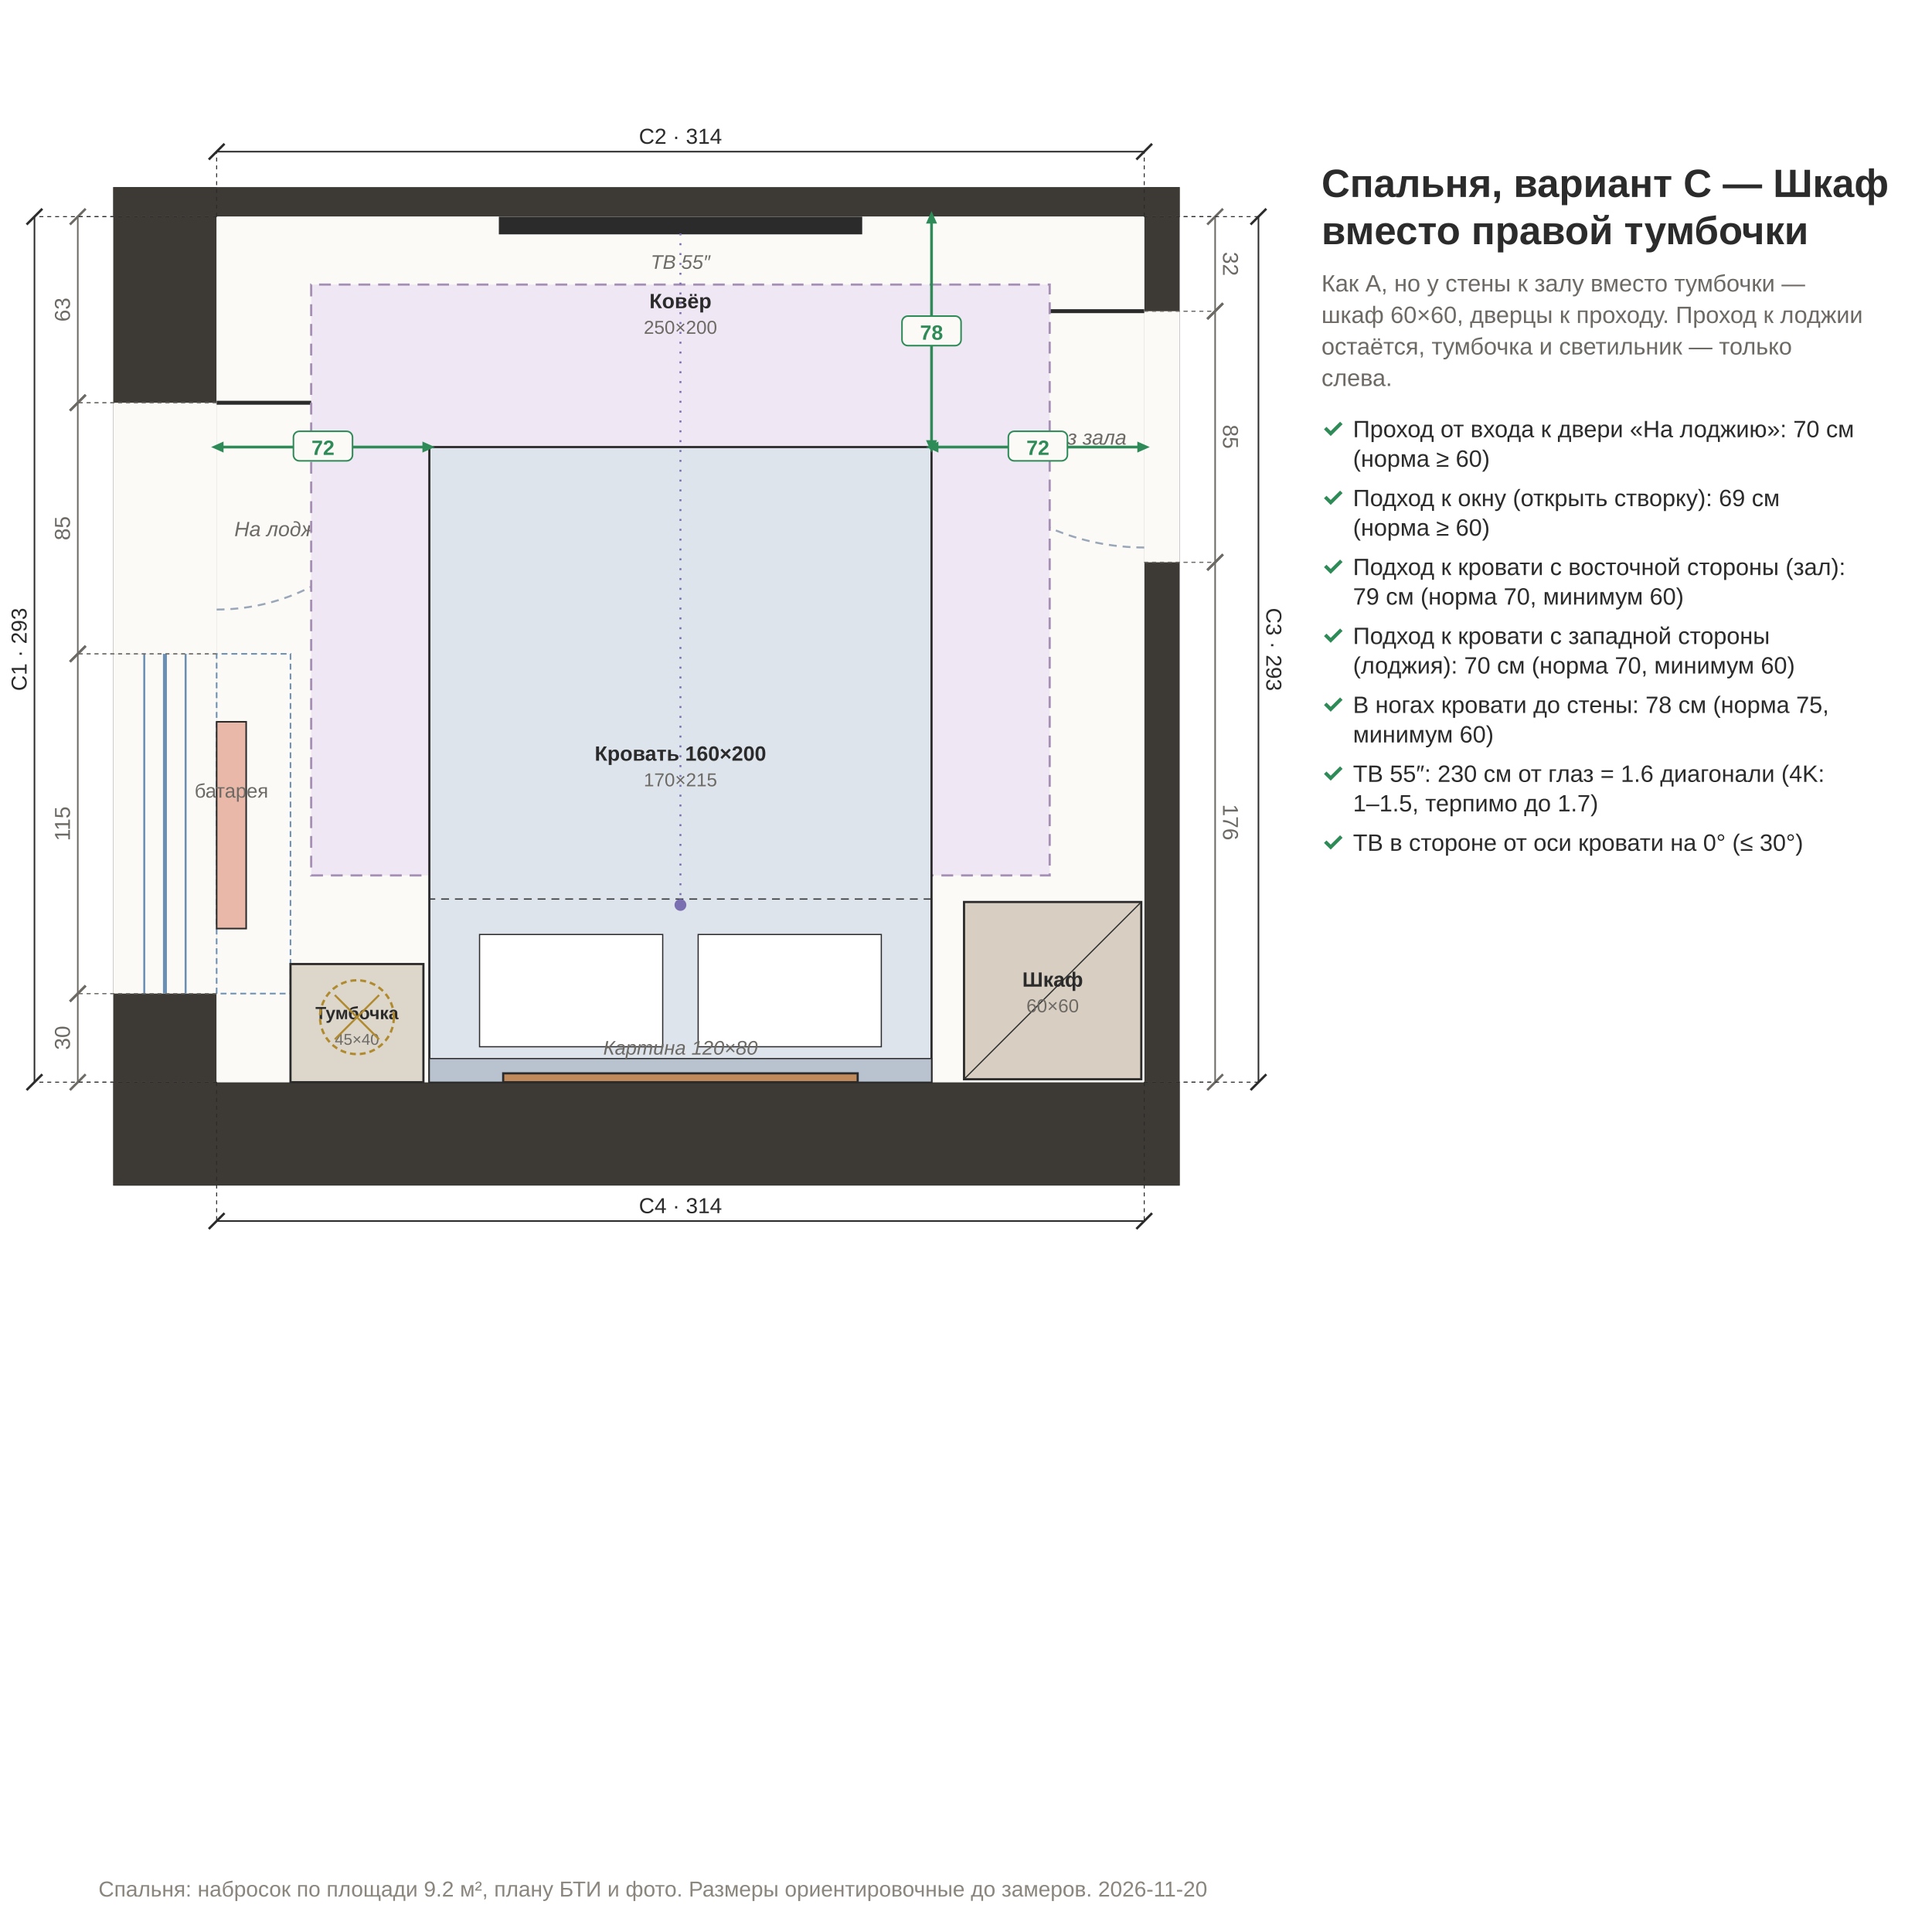
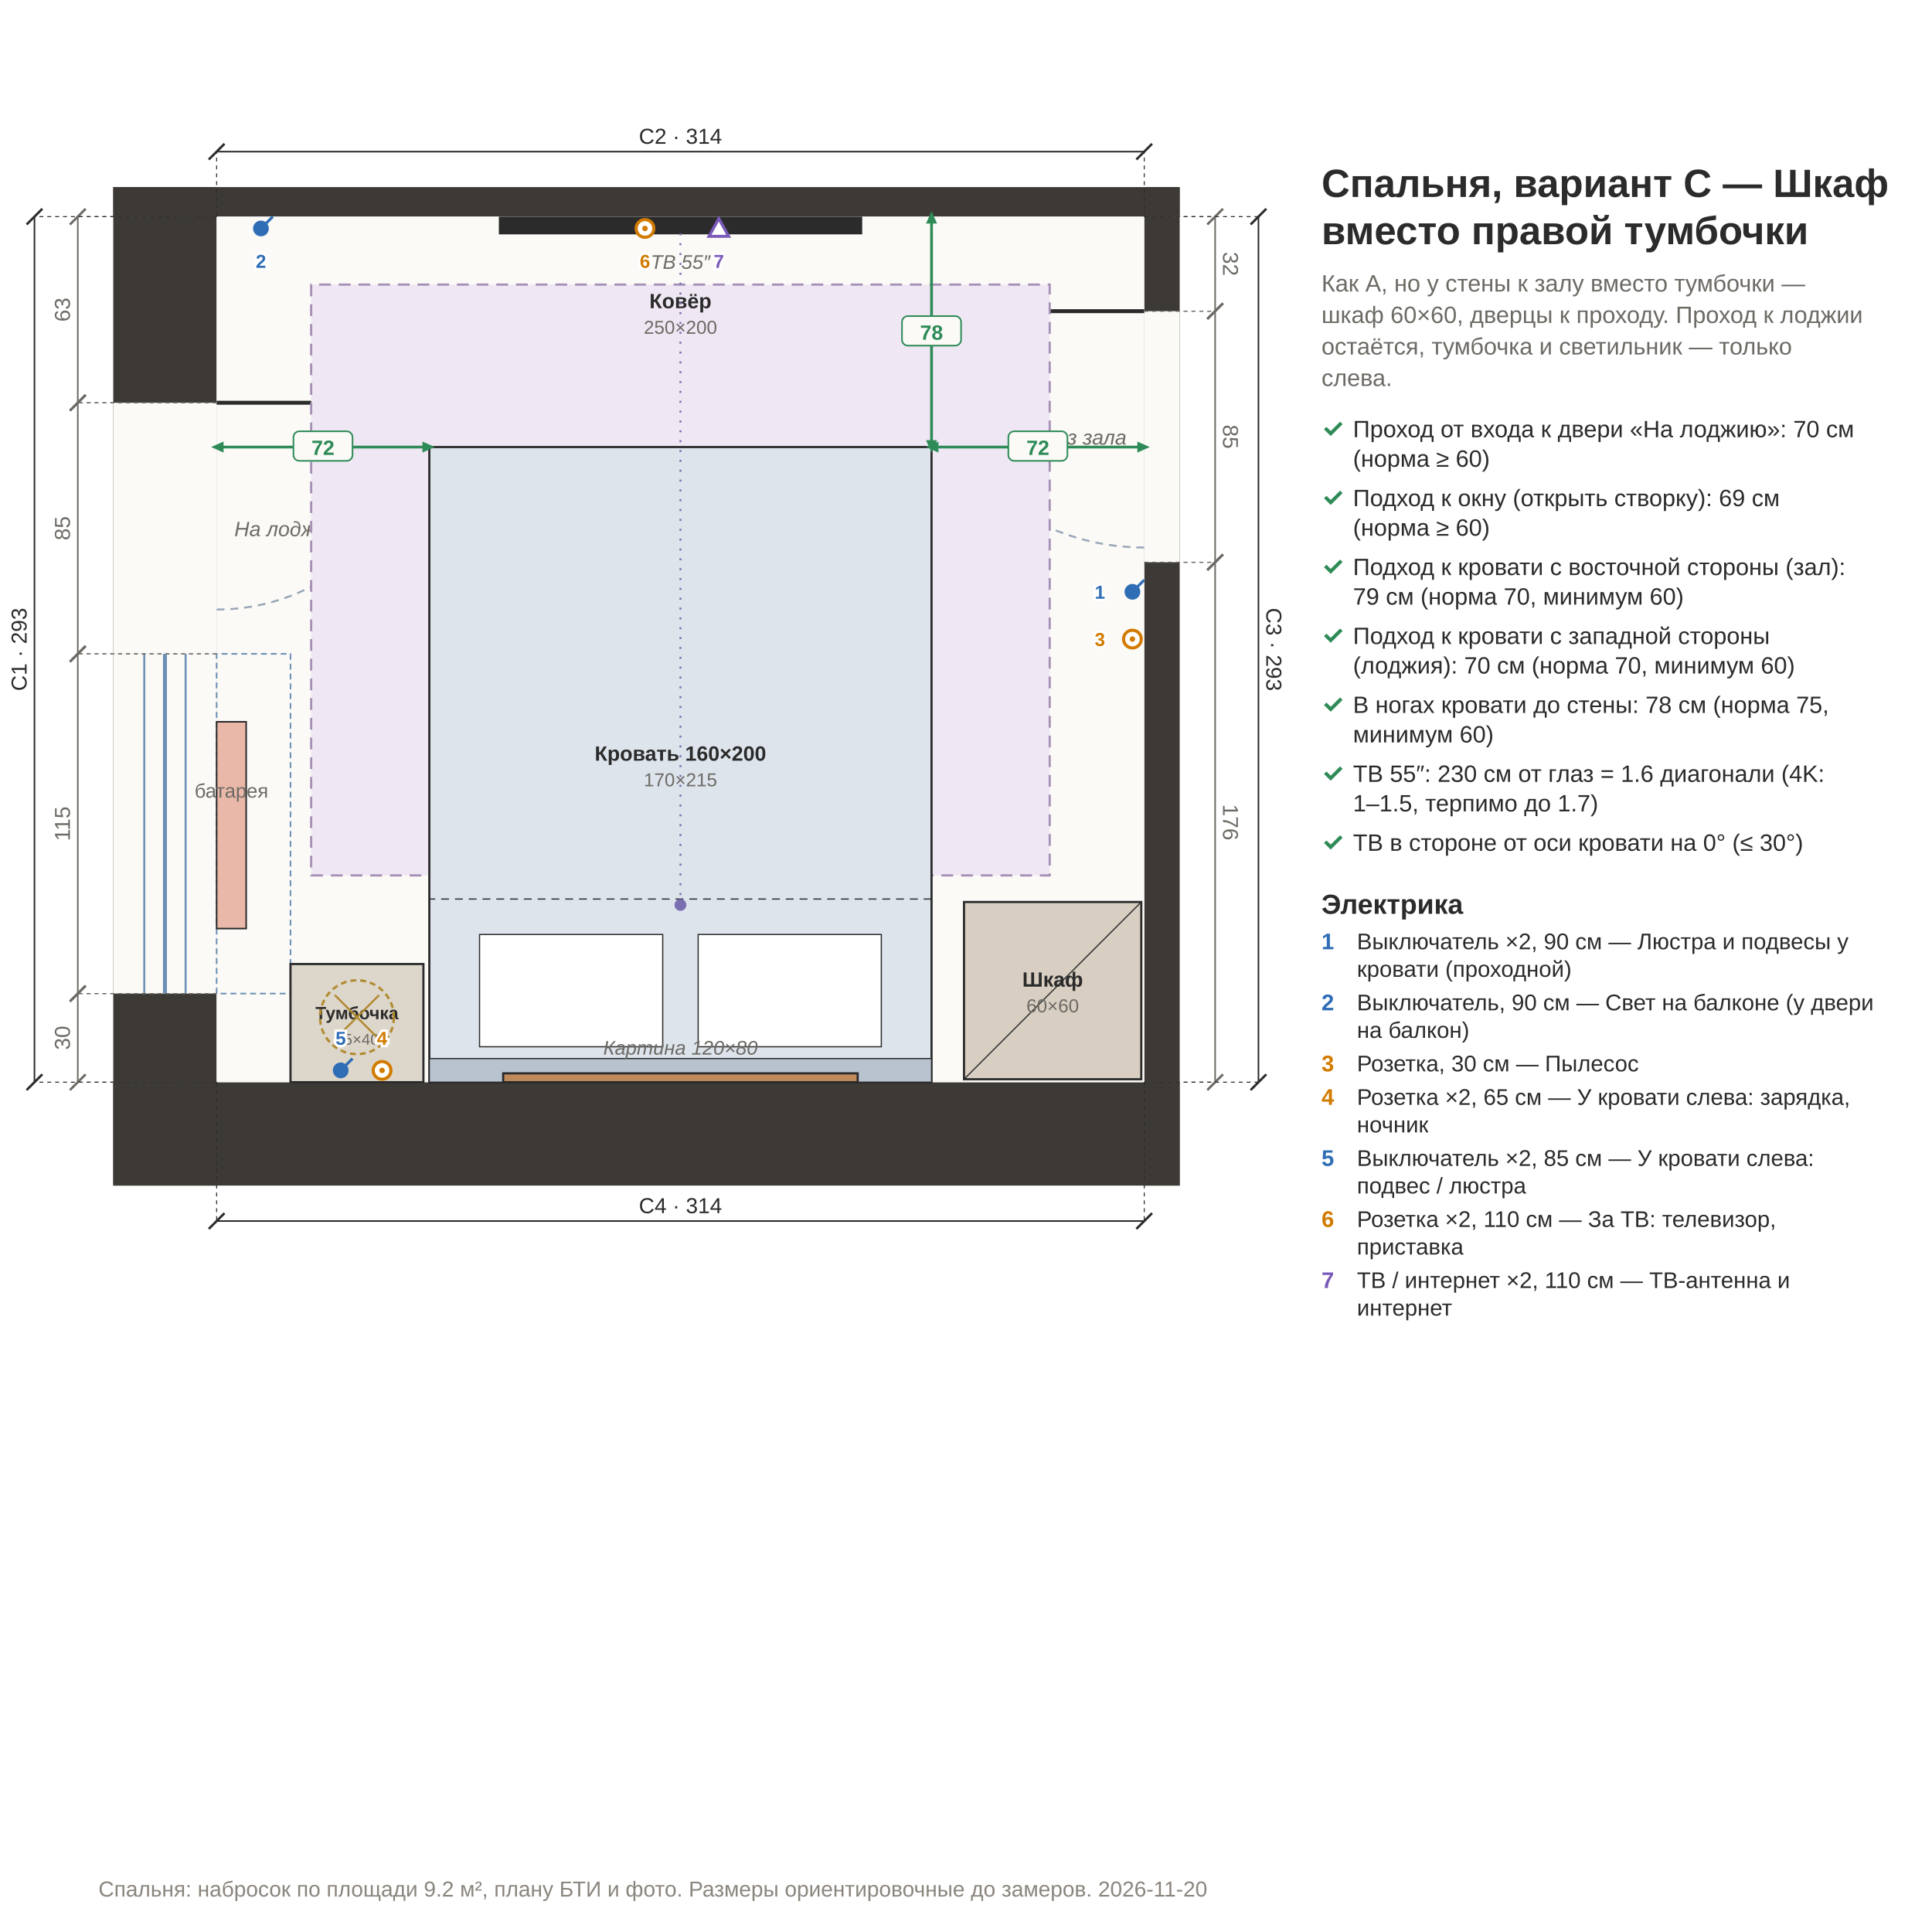
<svg xmlns="http://www.w3.org/2000/svg" width="981" height="981" viewBox="0 0 981 981" font-family="-apple-system, 'Helvetica Neue', Arial, sans-serif">
  <defs>
    <marker id="a-2e8b57" viewBox="0 0 10 10" refX="5" refY="5" markerWidth="5" markerHeight="5" orient="auto-start-reverse">
      <path d="M0,1 L9,5 L0,9 z" fill="#2e8b57" />
    </marker>
    <marker id="a-d48a00" viewBox="0 0 10 10" refX="5" refY="5" markerWidth="5" markerHeight="5" orient="auto-start-reverse">
      <path d="M0,1 L9,5 L0,9 z" fill="#d48a00" />
    </marker>
    <marker id="a-d23c2a" viewBox="0 0 10 10" refX="5" refY="5" markerWidth="5" markerHeight="5" orient="auto-start-reverse">
      <path d="M0,1 L9,5 L0,9 z" fill="#d23c2a" />
    </marker>
  </defs>
  <rect width="981" height="981" fill="#ffffff" />
  <polygon points="110.0,602.0 110.0,95.0 57.5,95.0 57.5,602.0" fill="#3d3a36" />
  <polygon points="57.5,110.0 599.0,110.0 599.0,95.0 57.5,95.0" fill="#3d3a36" />
  <polygon points="581.0,95.0 581.0,602.0 599.0,602.0 599.0,95.0" fill="#3d3a36" />
  <polygon points="599.0,549.5 57.5,549.5 57.5,602.0 599.0,602.0" fill="#3d3a36" />
  <polygon points="110.0,549.5 110.0,110.0 581.0,110.0 581.0,549.5" fill="#fbfaf7" />
  <polygon points="581.0,158.0 581.0,285.5 599.0,285.5 599.0,158.0" fill="#fbfaf7" />
  <path d="M581,278 A120,120 0 0 1 461,158" fill="none" stroke="#9aa7b8" stroke-width="1" stroke-dasharray="4 3" />
  <line x1="581" y1="158" x2="461" y2="158" stroke="#2b2b2b" stroke-width="2" />
  <text x="572" y="225.75" font-size="10.5" font-style="italic" fill="#6d6a65" text-anchor="end">Вход из зала</text>
  <polygon points="110.0,504.5 110.0,332.0 57.5,332.0 57.5,504.5" fill="#fbfaf7" />
  <line x1="94.25" y1="504.5" x2="94.25" y2="332" stroke="#6b8fb3" stroke-width="1" />
  <line x1="83.75" y1="504.5" x2="83.75" y2="332" stroke="#6b8fb3" stroke-width="2" />
  <line x1="73.25" y1="504.5" x2="73.25" y2="332" stroke="#6b8fb3" stroke-width="1" />
  <polygon points="110.0,504.5 110.0,332.0 147.5,332.0 147.5,504.5" fill="none" stroke="#6b8fb3" stroke-width="0.8" stroke-dasharray="3 2" />
  <polygon points="110.0,332.0 110.0,204.5 57.5,204.5 57.5,332.0" fill="#fbfaf7" />
  <path d="M110,309.5 A105,105 0 0 0 215,204.5" fill="none" stroke="#9aa7b8" stroke-width="1" stroke-dasharray="4 3" />
  <line x1="110" y1="204.5" x2="215" y2="204.5" stroke="#2b2b2b" stroke-width="2" />
  <text x="119" y="272.25" font-size="10.5" font-style="italic" fill="#6d6a65" text-anchor="start">На лоджию</text>
  <polygon points="110.0,471.5 110.0,366.5 125.0,366.5 125.0,471.5" fill="#e9b8a8" stroke="#2b2b2b" stroke-width="0.8" />
  <text x="117.5" y="405" font-size="10" fill="#6d6a65" text-anchor="middle">батарея</text>
  <circle cx="345.5" cy="330.5" r="6" fill="none" stroke="#8a857d" />
  <line x1="339.5" y1="324.5" x2="351.5" y2="336.5" stroke="#8a857d" />
  <line x1="339.5" y1="336.5" x2="351.5" y2="324.5" stroke="#8a857d" />
  <g>
    <line x1="110" y1="549.5" x2="39.5" y2="549.5" stroke="#6d6a65" stroke-width="0.5" stroke-dasharray="2 2" />
    <line x1="110" y1="504.5" x2="39.5" y2="504.5" stroke="#6d6a65" stroke-width="0.5" stroke-dasharray="2 2" />
    <line x1="39.5" y1="549.5" x2="39.5" y2="504.5" stroke="#6d6a65" stroke-width="0.8" />
    <line x1="35.5" y1="553.5" x2="43.5" y2="545.5" stroke="#6d6a65" stroke-width="1.2" />
    <line x1="35.5" y1="508.5" x2="43.5" y2="500.5" stroke="#6d6a65" stroke-width="1.2" />
    <text x="39.5" y="527" dy="-4" font-size="11" fill="#6d6a65" text-anchor="middle" transform="rotate(-90 39.5 527)">30</text>
  </g>
  <g>
    <line x1="110" y1="504.5" x2="39.5" y2="504.5" stroke="#6d6a65" stroke-width="0.5" stroke-dasharray="2 2" />
    <line x1="110" y1="332" x2="39.5" y2="332" stroke="#6d6a65" stroke-width="0.5" stroke-dasharray="2 2" />
    <line x1="39.5" y1="504.5" x2="39.5" y2="332" stroke="#6d6a65" stroke-width="0.8" />
    <line x1="35.5" y1="508.5" x2="43.5" y2="500.5" stroke="#6d6a65" stroke-width="1.2" />
    <line x1="35.5" y1="336" x2="43.5" y2="328" stroke="#6d6a65" stroke-width="1.2" />
    <text x="39.5" y="418.25" dy="-4" font-size="11" fill="#6d6a65" text-anchor="middle" transform="rotate(-90 39.5 418.25)">115</text>
  </g>
  <g>
    <line x1="110" y1="332" x2="39.5" y2="332" stroke="#6d6a65" stroke-width="0.5" stroke-dasharray="2 2" />
    <line x1="110" y1="204.5" x2="39.5" y2="204.5" stroke="#6d6a65" stroke-width="0.5" stroke-dasharray="2 2" />
    <line x1="39.5" y1="332" x2="39.5" y2="204.5" stroke="#6d6a65" stroke-width="0.8" />
    <line x1="35.5" y1="336" x2="43.5" y2="328" stroke="#6d6a65" stroke-width="1.2" />
    <line x1="35.5" y1="208.5" x2="43.5" y2="200.5" stroke="#6d6a65" stroke-width="1.2" />
    <text x="39.5" y="268.25" dy="-4" font-size="11" fill="#6d6a65" text-anchor="middle" transform="rotate(-90 39.5 268.25)">85</text>
  </g>
  <g>
    <line x1="110" y1="204.5" x2="39.5" y2="204.5" stroke="#6d6a65" stroke-width="0.5" stroke-dasharray="2 2" />
    <line x1="110" y1="110" x2="39.5" y2="110" stroke="#6d6a65" stroke-width="0.5" stroke-dasharray="2 2" />
    <line x1="39.5" y1="204.5" x2="39.5" y2="110" stroke="#6d6a65" stroke-width="0.8" />
    <line x1="35.5" y1="208.5" x2="43.5" y2="200.5" stroke="#6d6a65" stroke-width="1.2" />
    <line x1="35.5" y1="114" x2="43.5" y2="106" stroke="#6d6a65" stroke-width="1.2" />
    <text x="39.5" y="157.25" dy="-4" font-size="11" fill="#6d6a65" text-anchor="middle" transform="rotate(-90 39.5 157.25)">63</text>
  </g>
  <g>
    <line x1="110" y1="549.5" x2="17.5" y2="549.5" stroke="#2b2b2b" stroke-width="0.5" stroke-dasharray="2 2" />
    <line x1="110" y1="110" x2="17.5" y2="110" stroke="#2b2b2b" stroke-width="0.5" stroke-dasharray="2 2" />
    <line x1="17.5" y1="549.5" x2="17.5" y2="110" stroke="#2b2b2b" stroke-width="0.8" />
    <line x1="13.5" y1="553.5" x2="21.5" y2="545.5" stroke="#2b2b2b" stroke-width="1.2" />
    <line x1="13.5" y1="114" x2="21.5" y2="106" stroke="#2b2b2b" stroke-width="1.2" />
    <text x="17.5" y="329.75" dy="-4" font-size="11" fill="#2b2b2b" text-anchor="middle" transform="rotate(-90 17.5 329.75)">С1  ·  293</text>
  </g>
  <g>
    <line x1="110" y1="110" x2="110" y2="77" stroke="#2b2b2b" stroke-width="0.5" stroke-dasharray="2 2" />
    <line x1="581" y1="110" x2="581" y2="77" stroke="#2b2b2b" stroke-width="0.5" stroke-dasharray="2 2" />
    <line x1="110" y1="77" x2="581" y2="77" stroke="#2b2b2b" stroke-width="0.8" />
    <line x1="106" y1="81" x2="114" y2="73" stroke="#2b2b2b" stroke-width="1.2" />
    <line x1="577" y1="81" x2="585" y2="73" stroke="#2b2b2b" stroke-width="1.2" />
    <text x="345.5" y="77" dy="-4" font-size="11" fill="#2b2b2b" text-anchor="middle" transform="rotate(0 345.5 77)">С2  ·  314</text>
  </g>
  <g>
    <line x1="581" y1="110" x2="617" y2="110" stroke="#6d6a65" stroke-width="0.5" stroke-dasharray="2 2" />
    <line x1="581" y1="158" x2="617" y2="158" stroke="#6d6a65" stroke-width="0.5" stroke-dasharray="2 2" />
    <line x1="617" y1="110" x2="617" y2="158" stroke="#6d6a65" stroke-width="0.8" />
    <line x1="613" y1="114" x2="621" y2="106" stroke="#6d6a65" stroke-width="1.2" />
    <line x1="613" y1="162" x2="621" y2="154" stroke="#6d6a65" stroke-width="1.2" />
    <text x="617" y="134" dy="-4" font-size="11" fill="#6d6a65" text-anchor="middle" transform="rotate(90 617 134)">32</text>
  </g>
  <g>
    <line x1="581" y1="158" x2="617" y2="158" stroke="#6d6a65" stroke-width="0.5" stroke-dasharray="2 2" />
    <line x1="581" y1="285.5" x2="617" y2="285.5" stroke="#6d6a65" stroke-width="0.5" stroke-dasharray="2 2" />
    <line x1="617" y1="158" x2="617" y2="285.5" stroke="#6d6a65" stroke-width="0.8" />
    <line x1="613" y1="162" x2="621" y2="154" stroke="#6d6a65" stroke-width="1.2" />
    <line x1="613" y1="289.5" x2="621" y2="281.5" stroke="#6d6a65" stroke-width="1.2" />
    <text x="617" y="221.75" dy="-4" font-size="11" fill="#6d6a65" text-anchor="middle" transform="rotate(90 617 221.75)">85</text>
  </g>
  <g>
    <line x1="581" y1="285.5" x2="617" y2="285.5" stroke="#6d6a65" stroke-width="0.5" stroke-dasharray="2 2" />
    <line x1="581" y1="549.5" x2="617" y2="549.5" stroke="#6d6a65" stroke-width="0.5" stroke-dasharray="2 2" />
    <line x1="617" y1="285.5" x2="617" y2="549.5" stroke="#6d6a65" stroke-width="0.8" />
    <line x1="613" y1="289.5" x2="621" y2="281.5" stroke="#6d6a65" stroke-width="1.2" />
    <line x1="613" y1="553.5" x2="621" y2="545.5" stroke="#6d6a65" stroke-width="1.2" />
    <text x="617" y="417.5" dy="-4" font-size="11" fill="#6d6a65" text-anchor="middle" transform="rotate(90 617 417.5)">176</text>
  </g>
  <g>
    <line x1="581" y1="110" x2="639" y2="110" stroke="#2b2b2b" stroke-width="0.5" stroke-dasharray="2 2" />
    <line x1="581" y1="549.5" x2="639" y2="549.5" stroke="#2b2b2b" stroke-width="0.5" stroke-dasharray="2 2" />
    <line x1="639" y1="110" x2="639" y2="549.5" stroke="#2b2b2b" stroke-width="0.8" />
    <line x1="635" y1="114" x2="643" y2="106" stroke="#2b2b2b" stroke-width="1.2" />
    <line x1="635" y1="553.5" x2="643" y2="545.5" stroke="#2b2b2b" stroke-width="1.2" />
    <text x="639" y="329.75" dy="-4" font-size="11" fill="#2b2b2b" text-anchor="middle" transform="rotate(90 639 329.75)">С3  ·  293</text>
  </g>
  <g>
    <line x1="581" y1="549.5" x2="581" y2="620" stroke="#2b2b2b" stroke-width="0.5" stroke-dasharray="2 2" />
    <line x1="110" y1="549.5" x2="110" y2="620" stroke="#2b2b2b" stroke-width="0.5" stroke-dasharray="2 2" />
    <line x1="581" y1="620" x2="110" y2="620" stroke="#2b2b2b" stroke-width="0.8" />
    <line x1="577" y1="624" x2="585" y2="616" stroke="#2b2b2b" stroke-width="1.2" />
    <line x1="106" y1="624" x2="114" y2="616" stroke="#2b2b2b" stroke-width="1.2" />
    <text x="345.5" y="620" dy="-4" font-size="11" fill="#2b2b2b" text-anchor="middle" transform="rotate(360 345.5 620)">С4  ·  314</text>
  </g>
  <polygon points="158.0,444.5 533.0,444.5 533.0,144.5 158.0,144.5" fill="#efe7f3" stroke="#a58fb5" stroke-width="1.1" stroke-dasharray="6 4" />
  <g>
    <text x="345.5" y="156.5" font-size="10.5" font-weight="600" fill="#2b2b2b" text-anchor="middle">Ковёр</text>
    <text x="345.5" y="169.5" font-size="9.5" fill="#6d6a65" text-anchor="middle">250×200</text>
  </g>
  <polygon points="473.0,227.0 218.0,227.0 218.0,549.5 473.0,549.5" fill="#dde4ec" stroke="#2b2b2b" stroke-width="1.1" />
  <polygon points="473.0,549.5 218.0,549.5 218.0,537.5 473.0,537.5" fill="#b9c3cf" stroke="#2b2b2b" stroke-width="0.6" />
  <polygon points="354.5,531.5 447.5,531.5 447.5,474.5 354.5,474.5" fill="#ffffff" stroke="#2b2b2b" stroke-width="0.6" />
  <polygon points="336.5,531.5 243.5,531.5 243.5,474.5 336.5,474.5" fill="#ffffff" stroke="#2b2b2b" stroke-width="0.6" />
  <polyline points="473.0,456.5 218.0,456.5" fill="none" stroke="#2b2b2b" stroke-width="0.6" stroke-dasharray="4 3" />
  <g>
    <text x="345.5" y="386.25" font-size="10.5" font-weight="600" fill="#2b2b2b" text-anchor="middle">Кровать 160×200</text>
    <text x="345.5" y="399.25" font-size="9.5" fill="#6d6a65" text-anchor="middle">170×215</text>
  </g>
  <polygon points="215.0,489.5 147.5,489.5 147.5,549.5 215.0,549.5" fill="#ddd6cb" stroke="#2b2b2b" stroke-width="1.1" />
  <g>
    <text x="181.25" y="517.5" font-size="9" font-weight="600" fill="#2b2b2b" text-anchor="middle">Тумбочка</text>
    <text x="181.25" y="530.5" font-size="8" fill="#6d6a65" text-anchor="middle">45×40</text>
  </g>
  <polygon points="579.5,458.0 489.5,458.0 489.5,548.0 579.5,548.0" fill="#d8cfc2" stroke="#2b2b2b" stroke-width="1.1" />
  <polyline points="579.5,458.0 489.5,548.0" fill="none" stroke="#2b2b2b" stroke-width="0.6" />
  <g>
    <text x="534.5" y="501" font-size="10.5" font-weight="600" fill="#2b2b2b" text-anchor="middle">Шкаф</text>
    <text x="534.5" y="514" font-size="9.5" fill="#6d6a65" text-anchor="middle">60×60</text>
  </g>
  <polygon points="435.5,545.0 255.5,545.0 255.5,549.5 435.5,549.5" fill="#c08a5b" stroke="#2b2b2b" stroke-width="1.1" />
  <text x="345.5" y="535.5" font-size="10" font-style="italic" fill="#6d6a65" text-anchor="middle">Картина 120×80</text>
  <polygon points="253.3,119.0 437.8,119.0 437.8,110.0 253.3,110.0" fill="#2b2b2b" stroke="#2b2b2b" stroke-width="0" />
  <text x="345.5" y="136.5" font-size="10" font-style="italic" fill="#6d6a65" text-anchor="middle">ТВ 55″</text>
  <circle cx="181.25" cy="516.5" r="18.75" fill="none" stroke="#b08a2e" stroke-width="1.2" stroke-dasharray="3 2" />
  <path d="M170,505.25L192.5,527.75M170,527.75L192.5,505.25" stroke="#b08a2e" stroke-width="1" />
  <g>
    <line x1="218" y1="227" x2="110" y2="227" stroke="#2e8b57" stroke-width="1.4" marker-start="url(#a-2e8b57)" marker-end="url(#a-2e8b57)" />
    <rect x="149" y="219" width="30" height="15" rx="3" fill="#fbfaf7" stroke="#2e8b57" stroke-width="0.8" />
    <text x="164" y="231" font-size="10.5" font-weight="600" fill="#2e8b57" text-anchor="middle">72</text>
  </g>
  <g>
    <line x1="473" y1="227" x2="473" y2="110" stroke="#2e8b57" stroke-width="1.4" marker-start="url(#a-2e8b57)" marker-end="url(#a-2e8b57)" />
    <rect x="458" y="160.5" width="30" height="15" rx="3" fill="#fbfaf7" stroke="#2e8b57" stroke-width="0.8" />
    <text x="473" y="172.5" font-size="10.5" font-weight="600" fill="#2e8b57" text-anchor="middle">78</text>
  </g>
  <g>
    <line x1="473" y1="227" x2="581" y2="227" stroke="#2e8b57" stroke-width="1.4" marker-start="url(#a-2e8b57)" marker-end="url(#a-2e8b57)" />
    <rect x="512" y="219" width="30" height="15" rx="3" fill="#fbfaf7" stroke="#2e8b57" stroke-width="0.8" />
    <text x="527" y="231" font-size="10.5" font-weight="600" fill="#2e8b57" text-anchor="middle">72</text>
  </g>
  <line x1="345.5" y1="459.5" x2="345.5" y2="114.5" stroke="#7a6fb0" stroke-width="1" stroke-dasharray="1 4" />
  <circle cx="345.5" cy="459.5" r="3" fill="#7a6fb0" />
+   <circle cx="575" cy="300.5" r="4" fill="#2f6db5" />
+   <line x1="575" y1="300.5" x2="581" y2="294.5" stroke="#2f6db5" stroke-width="1.4" />
+   <text x="558.5" y="304" font-size="9.5" font-weight="700" fill="#2f6db5" text-anchor="middle" paint-order="stroke" stroke="#fff" stroke-width="2.5">1</text>
+   <circle cx="132.5" cy="116" r="4" fill="#2f6db5" />
+   <line x1="132.5" y1="116" x2="138.5" y2="110" stroke="#2f6db5" stroke-width="1.4" />
+   <text x="132.5" y="136" font-size="9.5" font-weight="700" fill="#2f6db5" text-anchor="middle" paint-order="stroke" stroke="#fff" stroke-width="2.5">2</text>
+   <circle cx="575" cy="324.5" r="4.5" fill="#fff" stroke="#d27b00" stroke-width="1.6" />
+   <circle cx="575" cy="324.5" r="1.4" fill="#d27b00" />
+   <text x="558.5" y="328" font-size="9.5" font-weight="700" fill="#d27b00" text-anchor="middle" paint-order="stroke" stroke="#fff" stroke-width="2.5">3</text>
+   <circle cx="194" cy="543.5" r="4.5" fill="#fff" stroke="#d27b00" stroke-width="1.6" />
+   <circle cx="194" cy="543.5" r="1.4" fill="#d27b00" />
+   <text x="194" y="530.5" font-size="9.5" font-weight="700" fill="#d27b00" text-anchor="middle" paint-order="stroke" stroke="#fff" stroke-width="2.5">4</text>
+   <circle cx="173" cy="543.5" r="4" fill="#2f6db5" />
+   <line x1="173" y1="543.5" x2="179" y2="537.5" stroke="#2f6db5" stroke-width="1.4" />
+   <text x="173" y="530.5" font-size="9.5" font-weight="700" fill="#2f6db5" text-anchor="middle" paint-order="stroke" stroke="#fff" stroke-width="2.5">5</text>
+   <circle cx="327.5" cy="116" r="4.5" fill="#fff" stroke="#d27b00" stroke-width="1.6" />
+   <circle cx="327.5" cy="116" r="1.4" fill="#d27b00" />
+   <text x="327.5" y="136" font-size="9.5" font-weight="700" fill="#d27b00" text-anchor="middle" paint-order="stroke" stroke="#fff" stroke-width="2.5">6</text>
+   <path d="M365,111 L370,120 L360,120 Z" fill="#fff" stroke="#7a5ab8" stroke-width="1.5" />
+   <text x="365" y="136" font-size="9.5" font-weight="700" fill="#7a5ab8" text-anchor="middle" paint-order="stroke" stroke="#fff" stroke-width="2.5">7</text>
  <text x="671" y="100" font-size="20" font-weight="700" fill="#2b2b2b">Спальня, вариант C — Шкаф</text>
  <text x="671" y="124" font-size="20" font-weight="700" fill="#2b2b2b">вместо правой тумбочки</text>
  <text x="671" y="148" font-size="12" fill="#6d6a65">Как A, но у стены к залу вместо тумбочки —</text>
  <text x="671" y="164" font-size="12" fill="#6d6a65">шкаф 60×60, дверцы к проходу. Проход к лоджии</text>
  <text x="671" y="180" font-size="12" fill="#6d6a65">остаётся, тумбочка и светильник — только</text>
  <text x="671" y="196" font-size="12" fill="#6d6a65">слева.</text>
  <text x="671" y="222" font-size="13" font-weight="700" fill="#2e8b57">✓</text>
  <text x="687" y="222" font-size="12" fill="#2b2b2b">Проход от входа к двери «На лоджию»: 70 см</text>
  <text x="687" y="237" font-size="12" fill="#2b2b2b">(норма ≥ 60)</text>
  <text x="671" y="257" font-size="13" font-weight="700" fill="#2e8b57">✓</text>
  <text x="687" y="257" font-size="12" fill="#2b2b2b">Подход к окну (открыть створку): 69 см</text>
  <text x="687" y="272" font-size="12" fill="#2b2b2b">(норма ≥ 60)</text>
  <text x="671" y="292" font-size="13" font-weight="700" fill="#2e8b57">✓</text>
  <text x="687" y="292" font-size="12" fill="#2b2b2b">Подход к кровати с восточной стороны (зал):</text>
  <text x="687" y="307" font-size="12" fill="#2b2b2b">79 см (норма 70, минимум 60)</text>
  <text x="671" y="327" font-size="13" font-weight="700" fill="#2e8b57">✓</text>
  <text x="687" y="327" font-size="12" fill="#2b2b2b">Подход к кровати с западной стороны</text>
  <text x="687" y="342" font-size="12" fill="#2b2b2b">(лоджия): 70 см (норма 70, минимум 60)</text>
  <text x="671" y="362" font-size="13" font-weight="700" fill="#2e8b57">✓</text>
  <text x="687" y="362" font-size="12" fill="#2b2b2b">В ногах кровати до стены: 78 см (норма 75,</text>
  <text x="687" y="377" font-size="12" fill="#2b2b2b">минимум 60)</text>
  <text x="671" y="397" font-size="13" font-weight="700" fill="#2e8b57">✓</text>
  <text x="687" y="397" font-size="12" fill="#2b2b2b">ТВ 55″: 230 см от глаз = 1.6 диагонали (4K:</text>
  <text x="687" y="412" font-size="12" fill="#2b2b2b">1–1.5, терпимо до 1.7)</text>
  <text x="671" y="432" font-size="13" font-weight="700" fill="#2e8b57">✓</text>
  <text x="687" y="432" font-size="12" fill="#2b2b2b">ТВ в стороне от оси кровати на 0° (≤ 30°)</text>
+   <text x="671" y="464" font-size="14" font-weight="700" fill="#2b2b2b">Электрика</text>
+   <text x="671" y="482" font-size="11.5" font-weight="700" fill="#2f6db5">1</text>
+   <text x="689" y="482" font-size="11.5" fill="#2b2b2b">Выключатель ×2, 90 см — Люстра и подвесы у</text>
+   <text x="689" y="496" font-size="11.5" fill="#2b2b2b">кровати (проходной)</text>
+   <text x="671" y="513" font-size="11.5" font-weight="700" fill="#2f6db5">2</text>
+   <text x="689" y="513" font-size="11.5" fill="#2b2b2b">Выключатель, 90 см — Свет на балконе (у двери</text>
+   <text x="689" y="527" font-size="11.5" fill="#2b2b2b">на балкон)</text>
+   <text x="671" y="544" font-size="11.5" font-weight="700" fill="#d27b00">3</text>
+   <text x="689" y="544" font-size="11.5" fill="#2b2b2b">Розетка, 30 см — Пылесос</text>
+   <text x="671" y="561" font-size="11.5" font-weight="700" fill="#d27b00">4</text>
+   <text x="689" y="561" font-size="11.5" fill="#2b2b2b">Розетка ×2, 65 см — У кровати слева: зарядка,</text>
+   <text x="689" y="575" font-size="11.5" fill="#2b2b2b">ночник</text>
+   <text x="671" y="592" font-size="11.5" font-weight="700" fill="#2f6db5">5</text>
+   <text x="689" y="592" font-size="11.5" fill="#2b2b2b">Выключатель ×2, 85 см — У кровати слева:</text>
+   <text x="689" y="606" font-size="11.5" fill="#2b2b2b">подвес / люстра</text>
+   <text x="671" y="623" font-size="11.5" font-weight="700" fill="#d27b00">6</text>
+   <text x="689" y="623" font-size="11.5" fill="#2b2b2b">Розетка ×2, 110 см — За ТВ: телевизор,</text>
+   <text x="689" y="637" font-size="11.5" fill="#2b2b2b">приставка</text>
+   <text x="671" y="654" font-size="11.5" font-weight="700" fill="#7a5ab8">7</text>
+   <text x="689" y="654" font-size="11.5" fill="#2b2b2b">ТВ / интернет ×2, 110 см — ТВ-антенна и</text>
+   <text x="689" y="668" font-size="11.5" fill="#2b2b2b">интернет</text>
  <text x="50" y="963" font-size="11" fill="#8a857d">Спальня: набросок по площади 9.2 м², плану БТИ и фото. Размеры ориентировочные до замеров. 2026-11-20</text>
</svg>
